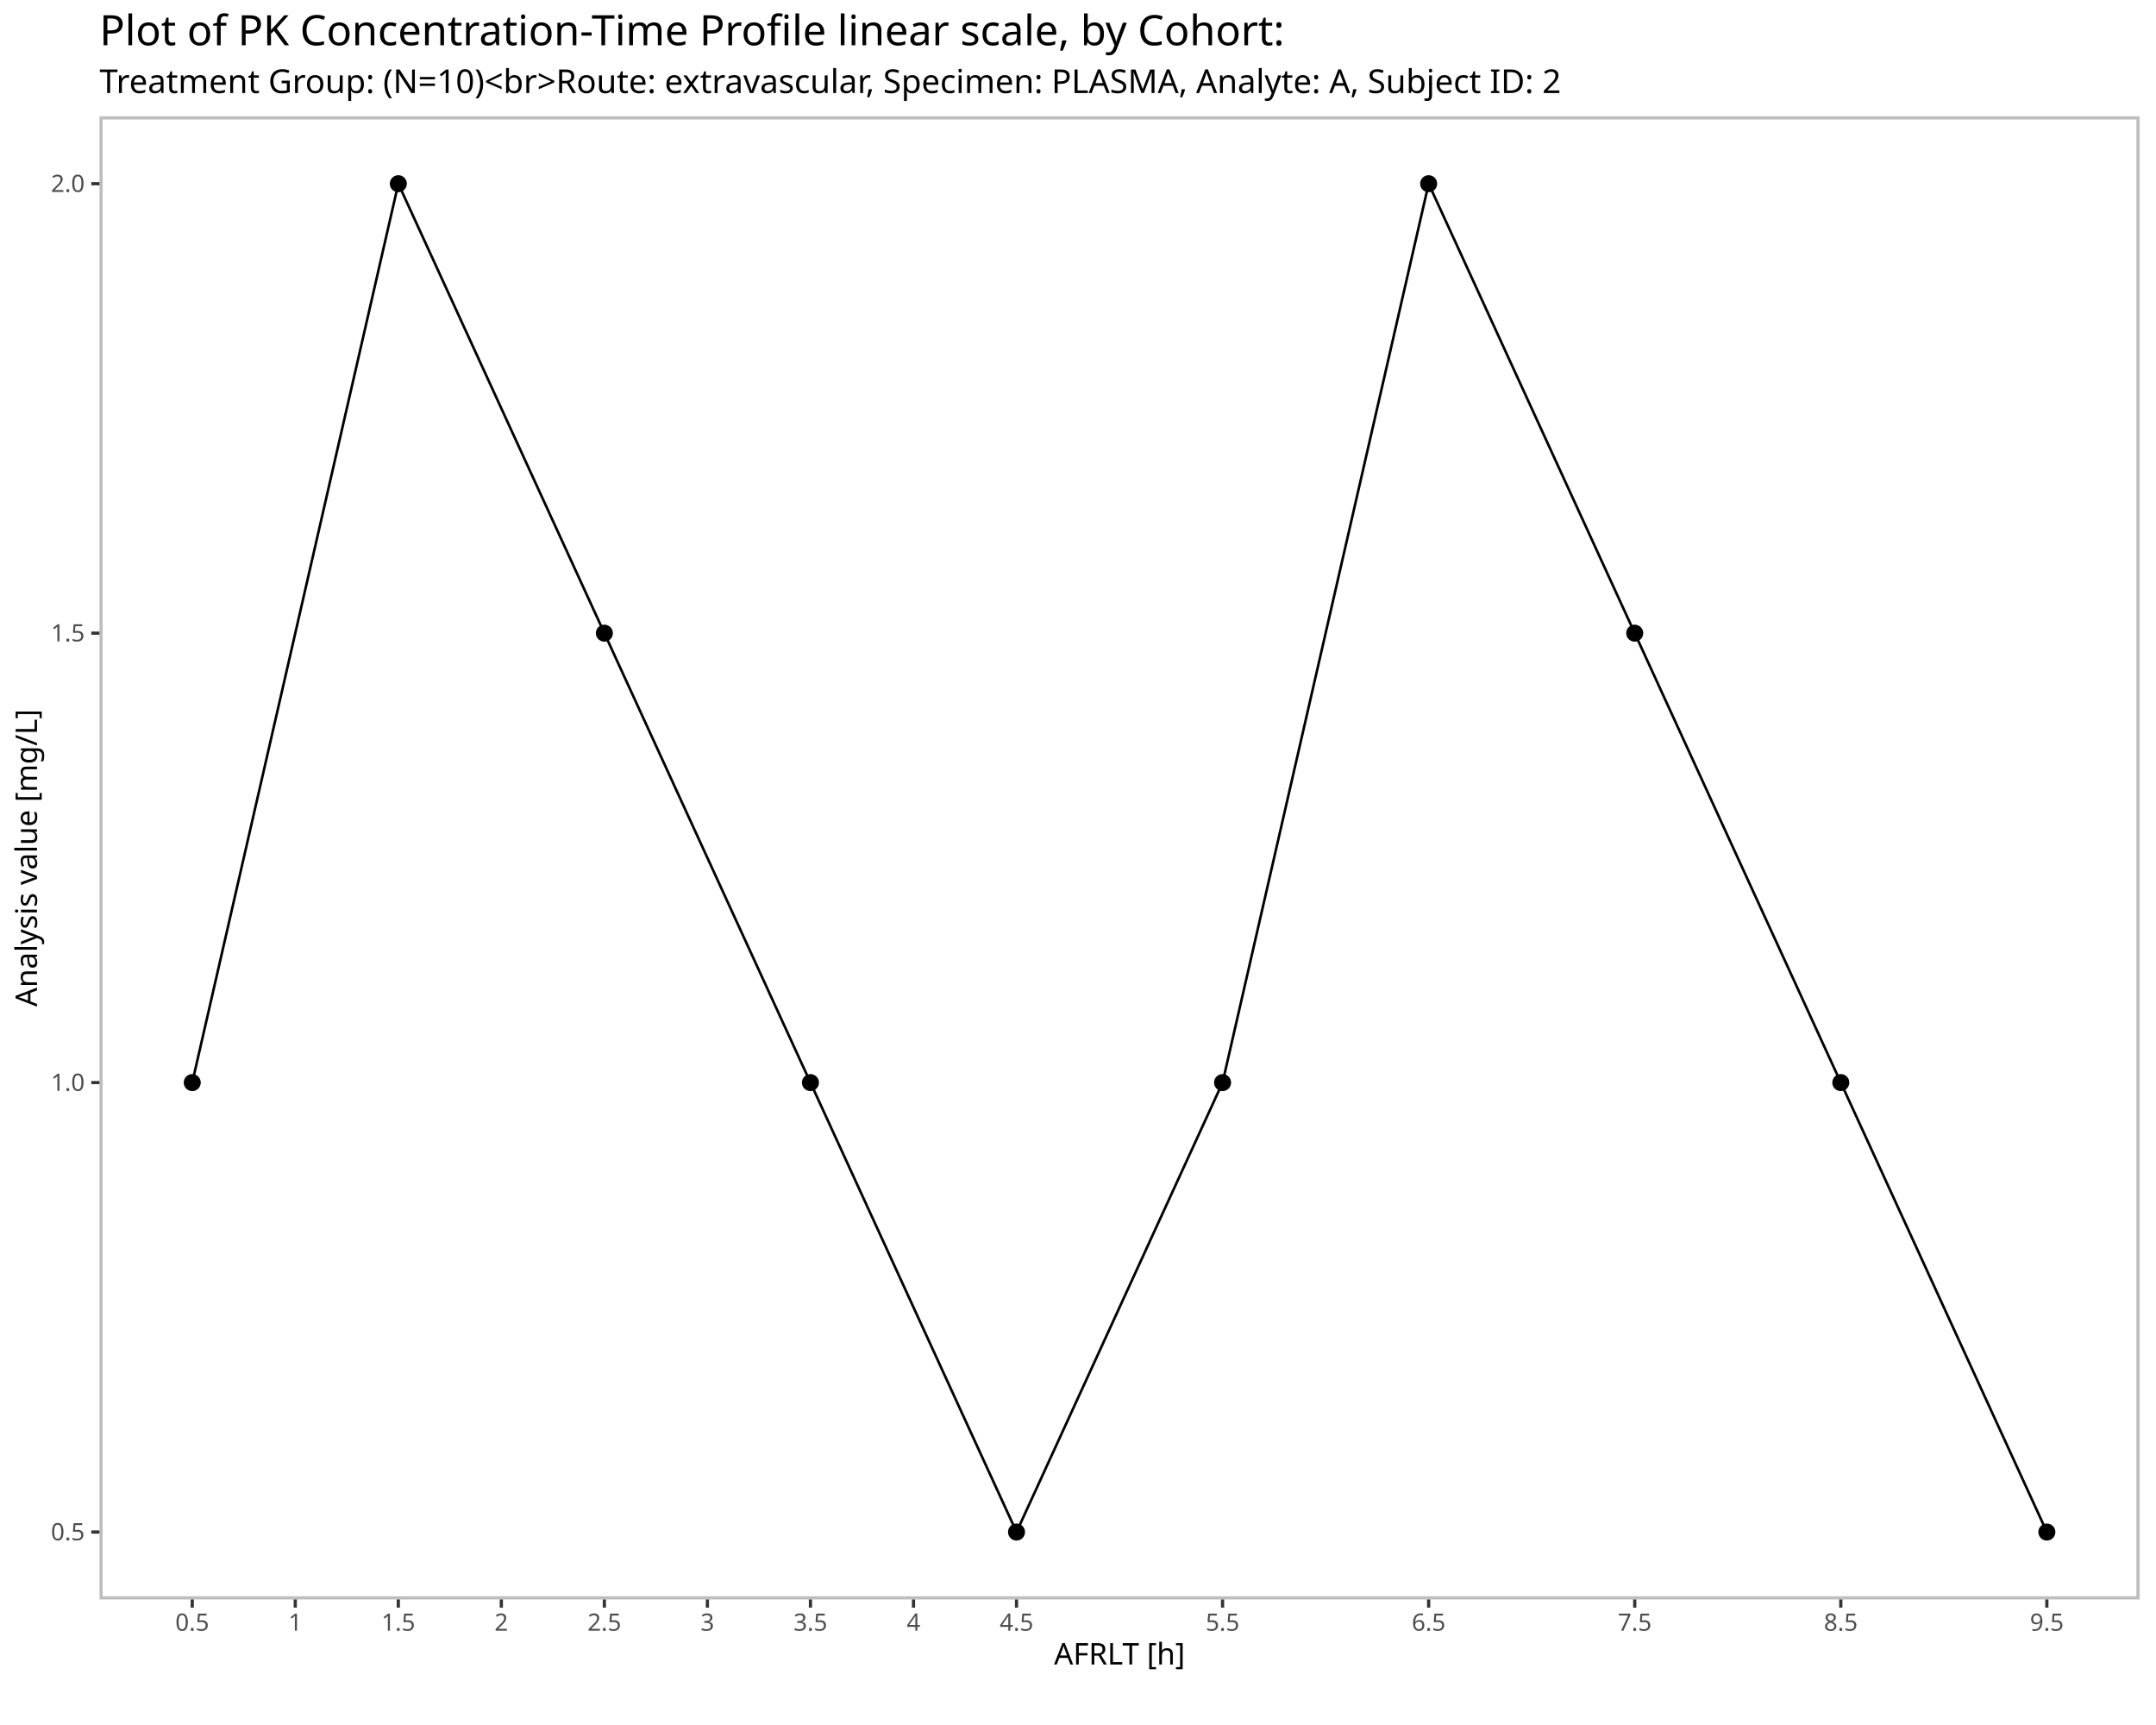
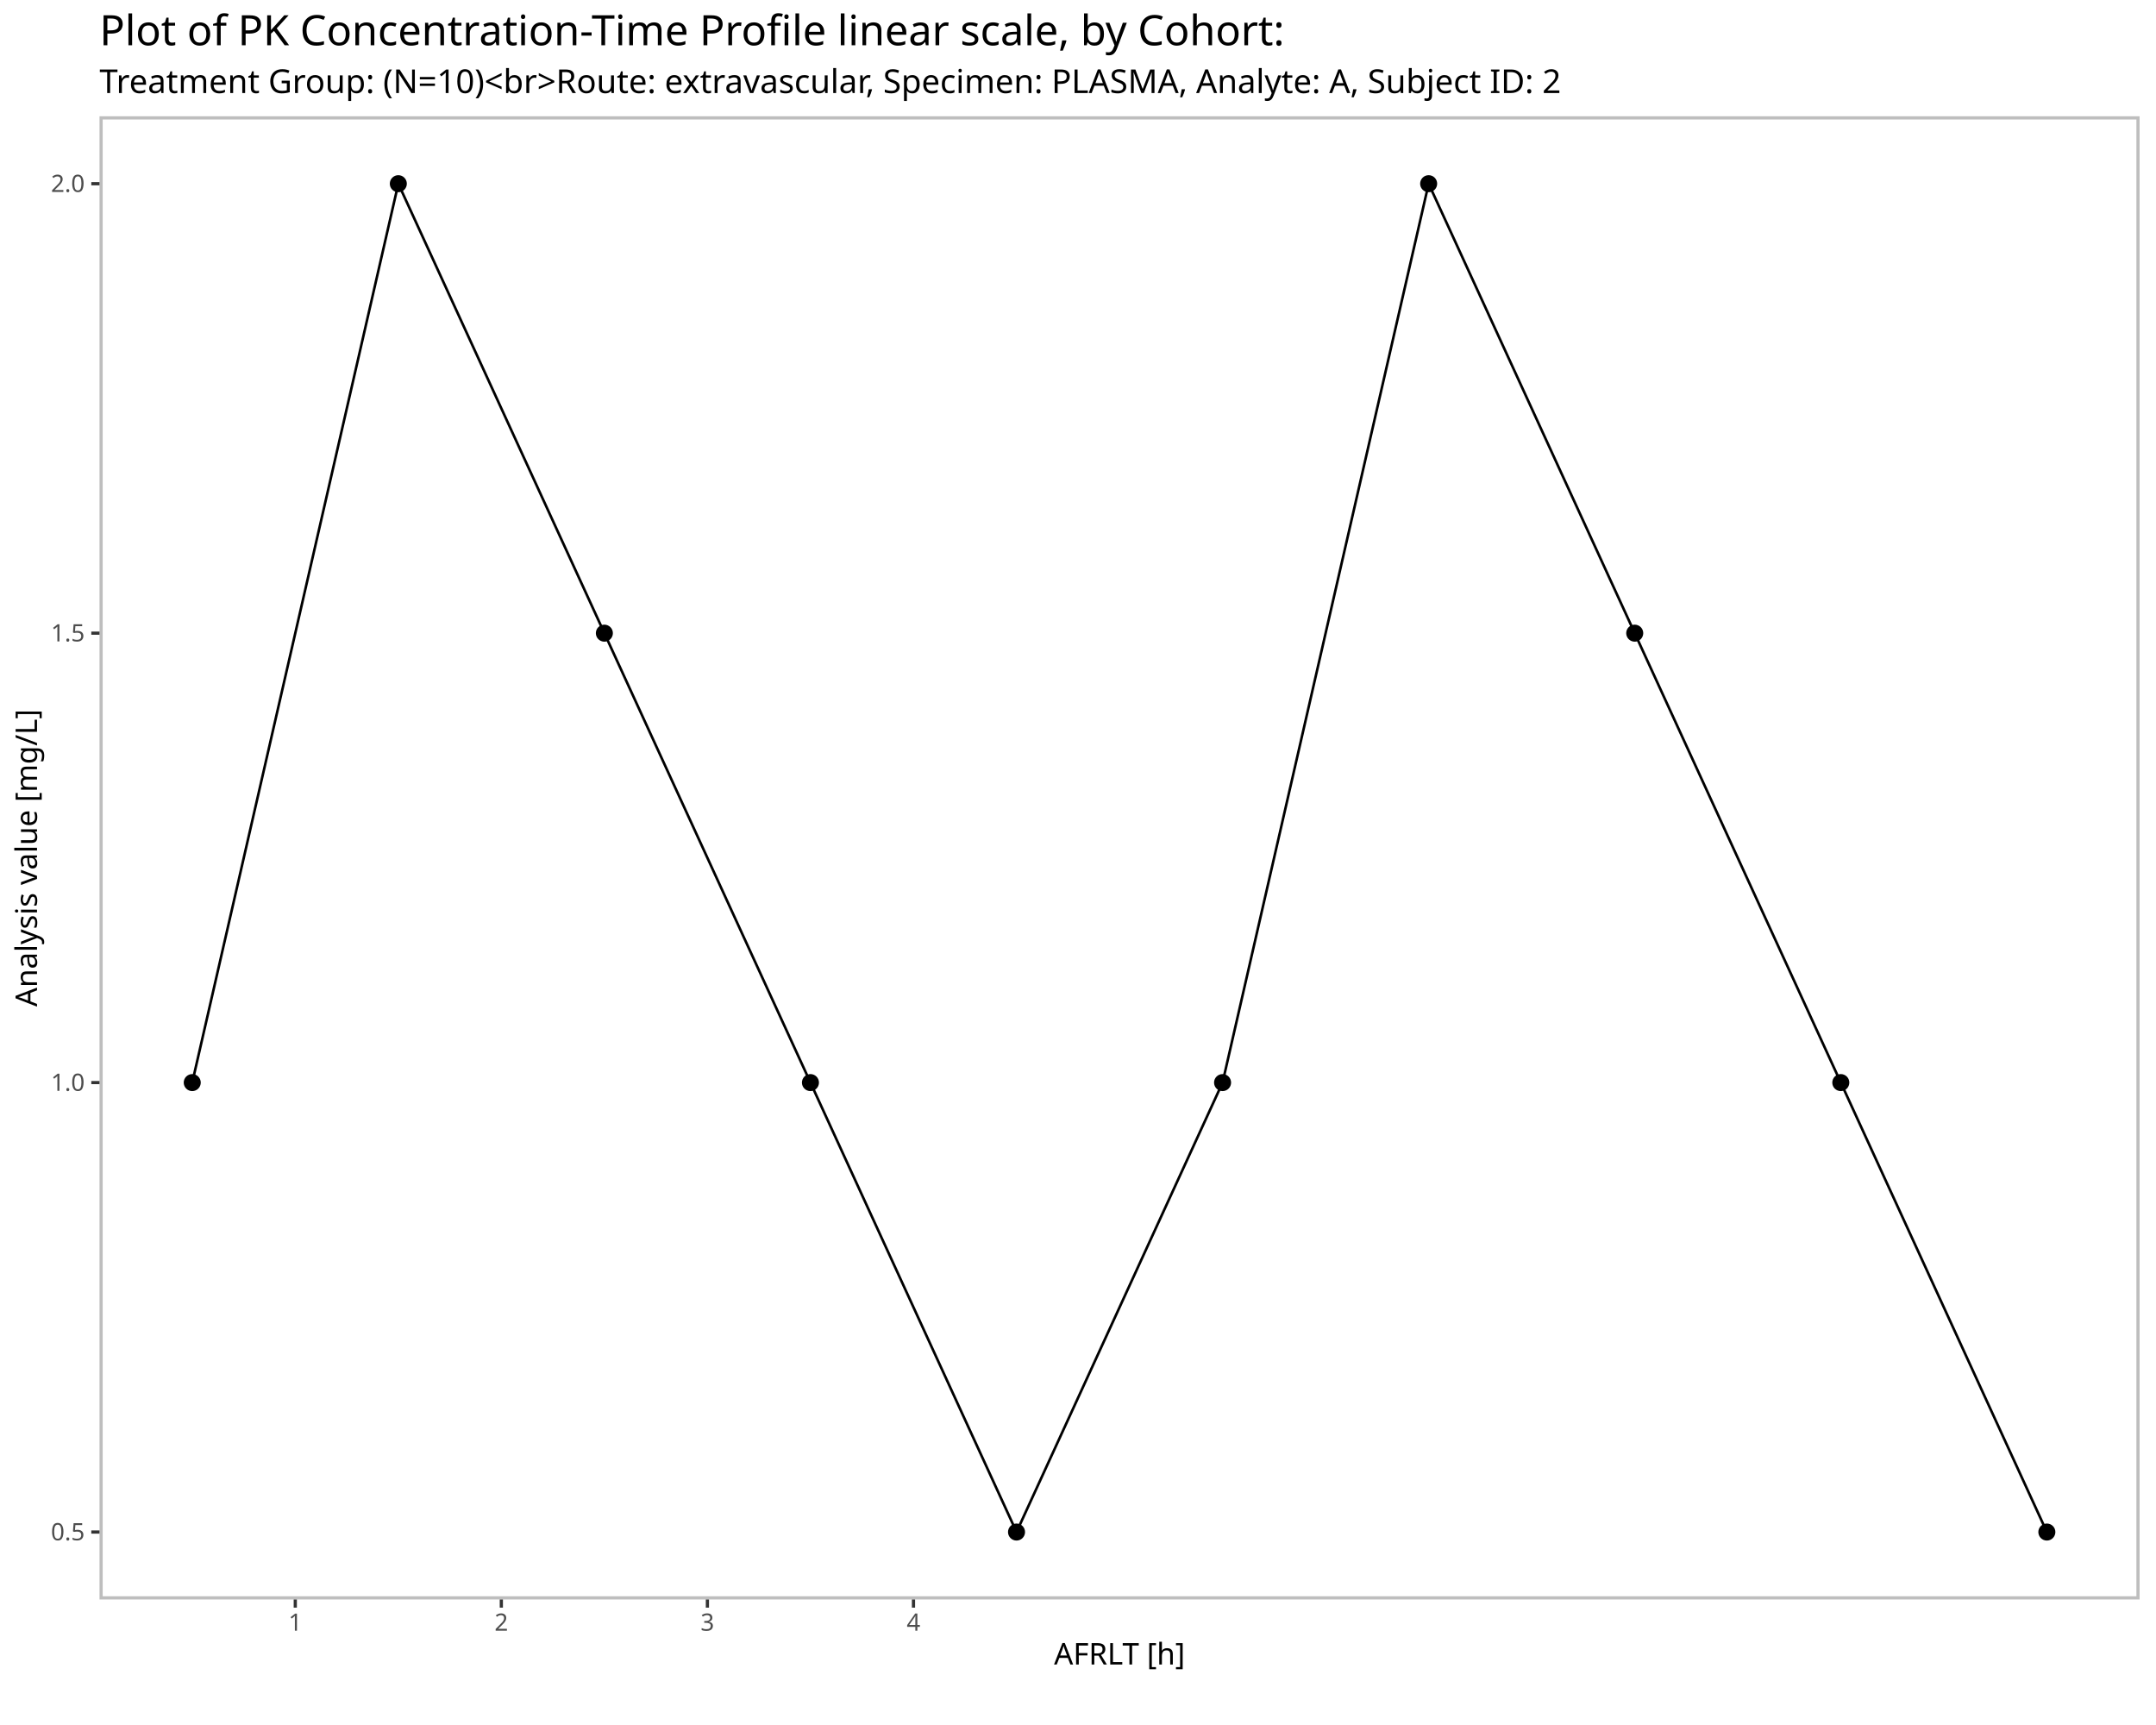
<svg xmlns="http://www.w3.org/2000/svg" class="svglite" data-engine-version="2.0" width="720.00pt" height="576.00pt" viewBox="0 0 720.00 576.00">
  <defs>
    <style type="text/css">
    .svglite line, .svglite polyline, .svglite polygon, .svglite path, .svglite rect, .svglite circle {
      fill: none;
      stroke: #000000;
      stroke-linecap: round;
      stroke-linejoin: round;
      stroke-miterlimit: 10.00;
    }
  </style>
  </defs>
  <rect width="100%" height="100%" style="stroke: none; fill: #FFFFFF;" />
  <defs>
    <clipPath id="cpMC4wMHw3MjAuMDB8MC4wMHw1NzYuMDA=">
      <rect x="0.00" y="0.00" width="720.00" height="576.00" />
    </clipPath>
  </defs>
  <g clip-path="url(#cpMC4wMHw3MjAuMDB8MC4wMHw1NzYuMDA=)">
    <rect x="0.00" y="0.00" width="720.00" height="576.00" style="stroke-width: 1.07; stroke: #FFFFFF; fill: #FFFFFF;" />
  </g>
  <defs>
    <clipPath id="cpMzMuMjN8NzE0LjUyfDM4LjgzfDUzNC4wOA==">
      <rect x="33.23" y="38.83" width="681.29" height="495.25" />
    </clipPath>
  </defs>
  <g clip-path="url(#cpMzMuMjN8NzE0LjUyfDM4LjgzfDUzNC4wOA==)">
    <polyline points="64.20,361.49 133.02,61.34 201.83,211.42 270.65,361.49 339.47,511.57 408.28,361.49 477.10,61.34 545.92,211.42 614.74,361.49 683.55,511.57 " style="stroke-width: 0.85; stroke-linecap: butt;" />
    <circle cx="64.20" cy="361.49" r="2.49" style="stroke-width: 0.71; fill: #000000;" />
    <circle cx="133.02" cy="61.34" r="2.49" style="stroke-width: 0.71; fill: #000000;" />
    <circle cx="201.83" cy="211.42" r="2.49" style="stroke-width: 0.71; fill: #000000;" />
    <circle cx="270.65" cy="361.49" r="2.49" style="stroke-width: 0.71; fill: #000000;" />
    <circle cx="339.47" cy="511.57" r="2.49" style="stroke-width: 0.71; fill: #000000;" />
    <circle cx="408.28" cy="361.49" r="2.49" style="stroke-width: 0.71; fill: #000000;" />
    <circle cx="477.10" cy="61.34" r="2.49" style="stroke-width: 0.71; fill: #000000;" />
    <circle cx="545.92" cy="211.42" r="2.49" style="stroke-width: 0.71; fill: #000000;" />
    <circle cx="614.74" cy="361.49" r="2.49" style="stroke-width: 0.71; fill: #000000;" />
    <circle cx="683.55" cy="511.57" r="2.49" style="stroke-width: 0.71; fill: #000000;" />
    <rect x="33.23" y="38.83" width="681.29" height="495.25" style="stroke-width: 2.13; stroke: #BEBEBE;" />
  </g>
  <g clip-path="url(#cpMC4wMHw3MjAuMDB8MC4wMHw1NzYuMDA=)">
    <text x="28.30" y="514.32" text-anchor="end" style="font-size: 8.00px; fill: #4D4D4D; font-family: sans;" textLength="11.12px" lengthAdjust="spacingAndGlyphs">0.5</text>
    <text x="28.30" y="364.25" text-anchor="end" style="font-size: 8.00px; fill: #4D4D4D; font-family: sans;" textLength="11.12px" lengthAdjust="spacingAndGlyphs">1.0</text>
    <text x="28.30" y="214.17" text-anchor="end" style="font-size: 8.00px; fill: #4D4D4D; font-family: sans;" textLength="11.12px" lengthAdjust="spacingAndGlyphs">1.5</text>
    <text x="28.30" y="64.10" text-anchor="end" style="font-size: 8.00px; fill: #4D4D4D; font-family: sans;" textLength="11.12px" lengthAdjust="spacingAndGlyphs">2.0</text>
    <polyline points="30.49,511.57 33.23,511.57 " style="stroke-width: 1.07; stroke: #333333; stroke-linecap: butt;" />
    <polyline points="30.49,361.49 33.23,361.49 " style="stroke-width: 1.07; stroke: #333333; stroke-linecap: butt;" />
    <polyline points="30.49,211.42 33.23,211.42 " style="stroke-width: 1.07; stroke: #333333; stroke-linecap: butt;" />
    <polyline points="30.49,61.34 33.23,61.34 " style="stroke-width: 1.07; stroke: #333333; stroke-linecap: butt;" />
-     <polyline points="64.20,536.82 64.20,534.08 " style="stroke-width: 1.07; stroke: #333333; stroke-linecap: butt;" />
    <polyline points="98.61,536.82 98.61,534.08 " style="stroke-width: 1.07; stroke: #333333; stroke-linecap: butt;" />
-     <polyline points="133.02,536.82 133.02,534.08 " style="stroke-width: 1.07; stroke: #333333; stroke-linecap: butt;" />
    <polyline points="167.42,536.82 167.42,534.08 " style="stroke-width: 1.07; stroke: #333333; stroke-linecap: butt;" />
-     <polyline points="201.83,536.82 201.83,534.08 " style="stroke-width: 1.07; stroke: #333333; stroke-linecap: butt;" />
    <polyline points="236.24,536.82 236.24,534.08 " style="stroke-width: 1.07; stroke: #333333; stroke-linecap: butt;" />
-     <polyline points="270.65,536.82 270.65,534.08 " style="stroke-width: 1.07; stroke: #333333; stroke-linecap: butt;" />
    <polyline points="305.06,536.82 305.06,534.08 " style="stroke-width: 1.07; stroke: #333333; stroke-linecap: butt;" />
-     <polyline points="339.47,536.82 339.47,534.08 " style="stroke-width: 1.07; stroke: #333333; stroke-linecap: butt;" />
-     <polyline points="408.28,536.82 408.28,534.08 " style="stroke-width: 1.07; stroke: #333333; stroke-linecap: butt;" />
-     <polyline points="477.10,536.82 477.10,534.08 " style="stroke-width: 1.07; stroke: #333333; stroke-linecap: butt;" />
-     <polyline points="545.92,536.82 545.92,534.08 " style="stroke-width: 1.07; stroke: #333333; stroke-linecap: butt;" />
-     <polyline points="614.74,536.82 614.74,534.08 " style="stroke-width: 1.07; stroke: #333333; stroke-linecap: butt;" />
-     <polyline points="683.55,536.82 683.55,534.08 " style="stroke-width: 1.07; stroke: #333333; stroke-linecap: butt;" />
-     <text x="64.20" y="544.52" text-anchor="middle" style="font-size: 8.00px; fill: #4D4D4D; font-family: sans;" textLength="11.12px" lengthAdjust="spacingAndGlyphs">0.5</text>
    <text x="98.61" y="544.52" text-anchor="middle" style="font-size: 8.00px; fill: #4D4D4D; font-family: sans;" textLength="4.45px" lengthAdjust="spacingAndGlyphs">1</text>
-     <text x="133.02" y="544.52" text-anchor="middle" style="font-size: 8.00px; fill: #4D4D4D; font-family: sans;" textLength="11.12px" lengthAdjust="spacingAndGlyphs">1.5</text>
    <text x="167.42" y="544.52" text-anchor="middle" style="font-size: 8.00px; fill: #4D4D4D; font-family: sans;" textLength="4.45px" lengthAdjust="spacingAndGlyphs">2</text>
-     <text x="201.83" y="544.52" text-anchor="middle" style="font-size: 8.00px; fill: #4D4D4D; font-family: sans;" textLength="11.12px" lengthAdjust="spacingAndGlyphs">2.5</text>
    <text x="236.24" y="544.52" text-anchor="middle" style="font-size: 8.00px; fill: #4D4D4D; font-family: sans;" textLength="4.45px" lengthAdjust="spacingAndGlyphs">3</text>
-     <text x="270.65" y="544.52" text-anchor="middle" style="font-size: 8.00px; fill: #4D4D4D; font-family: sans;" textLength="11.12px" lengthAdjust="spacingAndGlyphs">3.5</text>
    <text x="305.06" y="544.52" text-anchor="middle" style="font-size: 8.00px; fill: #4D4D4D; font-family: sans;" textLength="4.45px" lengthAdjust="spacingAndGlyphs">4</text>
-     <text x="339.47" y="544.52" text-anchor="middle" style="font-size: 8.00px; fill: #4D4D4D; font-family: sans;" textLength="11.12px" lengthAdjust="spacingAndGlyphs">4.5</text>
-     <text x="408.28" y="544.52" text-anchor="middle" style="font-size: 8.00px; fill: #4D4D4D; font-family: sans;" textLength="11.12px" lengthAdjust="spacingAndGlyphs">5.5</text>
-     <text x="477.10" y="544.52" text-anchor="middle" style="font-size: 8.00px; fill: #4D4D4D; font-family: sans;" textLength="11.12px" lengthAdjust="spacingAndGlyphs">6.5</text>
-     <text x="545.92" y="544.52" text-anchor="middle" style="font-size: 8.00px; fill: #4D4D4D; font-family: sans;" textLength="11.12px" lengthAdjust="spacingAndGlyphs">7.5</text>
-     <text x="614.74" y="544.52" text-anchor="middle" style="font-size: 8.00px; fill: #4D4D4D; font-family: sans;" textLength="11.12px" lengthAdjust="spacingAndGlyphs">8.5</text>
-     <text x="683.55" y="544.52" text-anchor="middle" style="font-size: 8.00px; fill: #4D4D4D; font-family: sans;" textLength="11.12px" lengthAdjust="spacingAndGlyphs">9.5</text>
    <text x="373.88" y="555.80" text-anchor="middle" style="font-size: 10.00px; font-family: sans;" textLength="45.57px" lengthAdjust="spacingAndGlyphs">AFRLT [h]</text>
    <text transform="translate(12.36,286.46) rotate(-90)" text-anchor="middle" style="font-size: 10.00px; font-family: sans;" textLength="94.51px" lengthAdjust="spacingAndGlyphs">Analysis value [mg/L]</text>
    <text x="33.23" y="31.07" style="font-size: 11.00px; font-family: sans;" textLength="481.56px" lengthAdjust="spacingAndGlyphs">Treatment Group:  (N=10)&lt;br&gt;Route: extravascular, Specimen: PLASMA, Analyte: A, Subject ID: 2</text>
    <text x="33.23" y="15.11" style="font-size: 14.00px; font-family: sans;" textLength="383.64px" lengthAdjust="spacingAndGlyphs">Plot of PK Concentration-Time Profile linear scale, by Cohort: </text>
  </g>
</svg>
